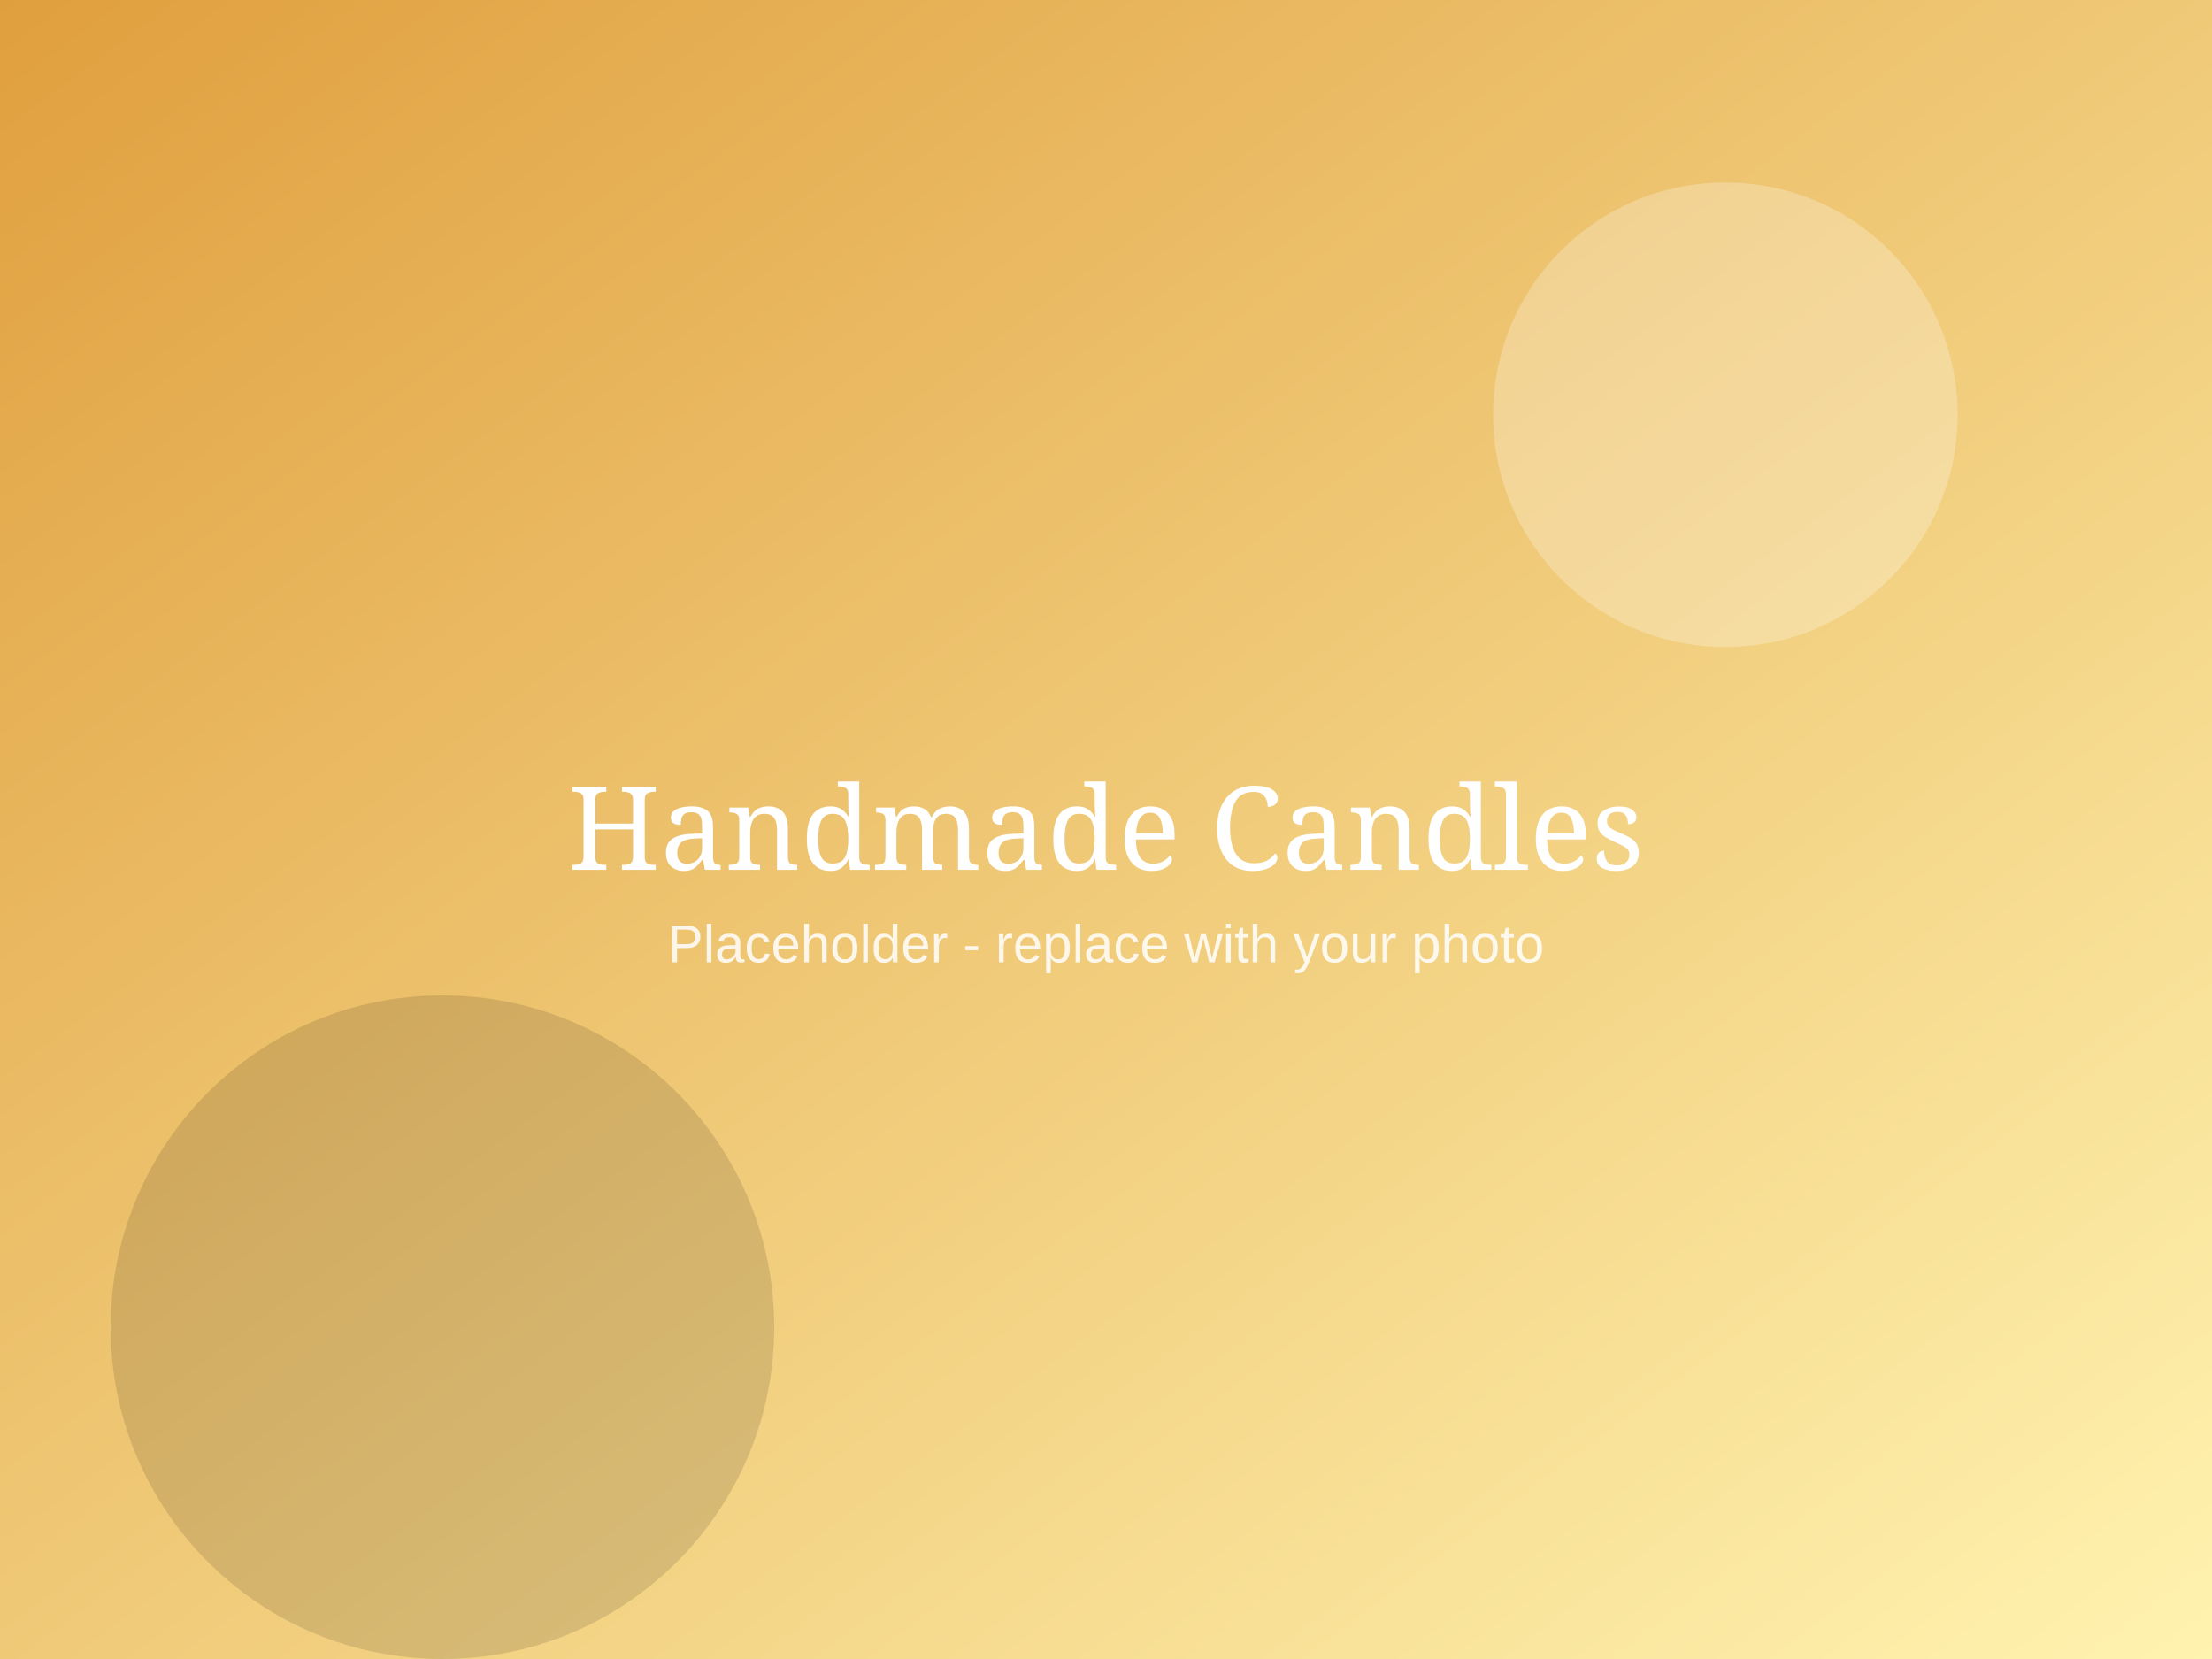
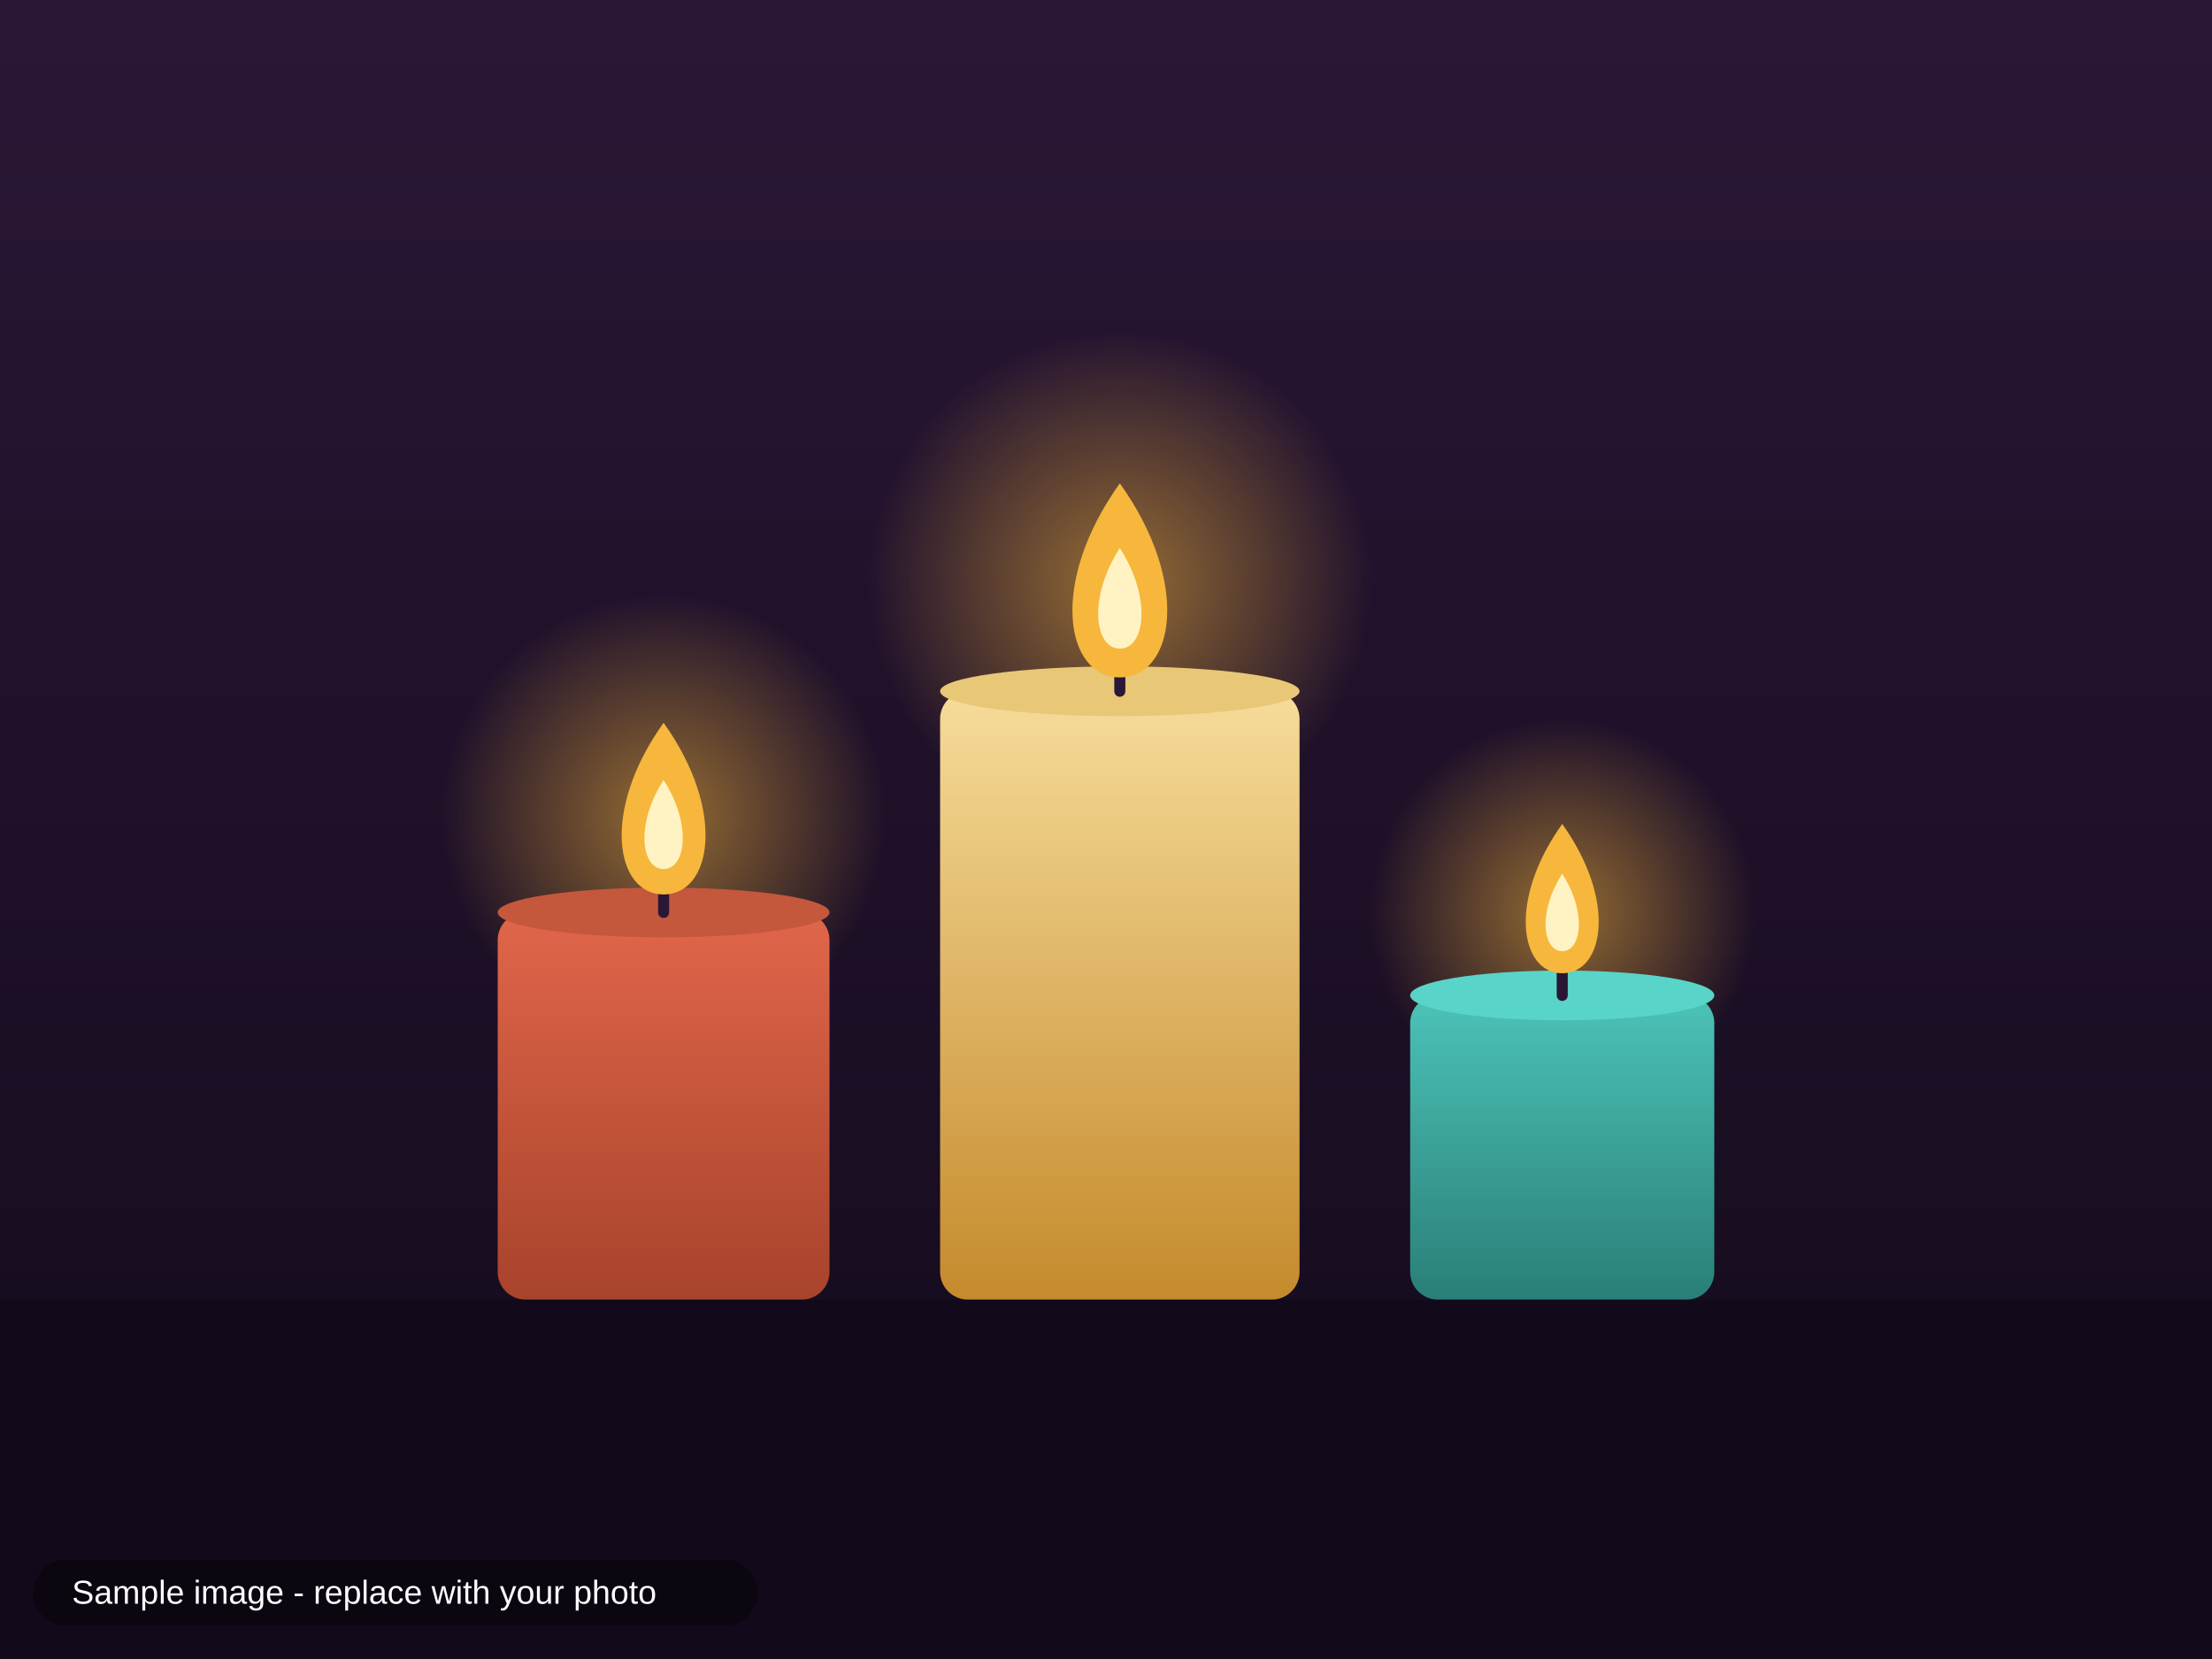
<svg xmlns="http://www.w3.org/2000/svg" viewBox="0 0 800 600" width="800" height="600">
  <defs>
-     <linearGradient id="g" x1="0" y1="0" x2="1" y2="1">
-       <stop offset="0" stop-color="#e09f3e" />
-       <stop offset="1" stop-color="#fff3b0" />
+     <linearGradient id="cb" x1="0" y1="0" x2="0" y2="1">
+       <stop offset="0" stop-color="#2a1736" />
+       <stop offset="1" stop-color="#120a1a" />
+     </linearGradient>
+     <radialGradient id="glow">
+       <stop offset="0" stop-color="#f6b73c" stop-opacity="0.55" />
+       <stop offset="1" stop-color="#f6b73c" stop-opacity="0" />
+     </radialGradient>
+     <linearGradient id="c1" x1="0" y1="0" x2="0" y2="1">
+       <stop offset="0" stop-color="#e0664a" />
+       <stop offset="1" stop-color="#a8432c" />
+     </linearGradient>
+     <linearGradient id="c2" x1="0" y1="0" x2="0" y2="1">
+       <stop offset="0" stop-color="#f6dc9a" />
+       <stop offset="1" stop-color="#c58a2c" />
+     </linearGradient>
+     <linearGradient id="c3" x1="0" y1="0" x2="0" y2="1">
+       <stop offset="0" stop-color="#4cc3b8" />
+       <stop offset="1" stop-color="#2a7f78" />
    </linearGradient>
  </defs>
-   <rect width="800" height="600" fill="url(#g)" />
-   <circle cx="624.0" cy="150.0" r="84" fill="#ffffff" fill-opacity=".25" />
-   <circle cx="160.0" cy="480.0" r="120.0" fill="#000000" fill-opacity=".12" />
-   <text x="50%" y="50%" text-anchor="middle" dominant-baseline="middle" font-family="Georgia,serif" font-size="42" fill="#fff">Handmade Candles</text>
-   <text x="50%" y="348.0" text-anchor="middle" font-family="Arial,sans-serif" font-size="19.2" fill="#fff" fill-opacity=".85">Placeholder - replace with your photo</text>
+   <rect width="800" height="600" fill="url(#cb)" />
+   <rect y="470" width="800" height="130" fill="#120a1a" />
+   <circle cx="240.0" cy="295.5" r="80.5" fill="url(#glow)" />
+   <rect x="180" y="330" width="120" height="140" rx="10" fill="url(#c1)" />
+   <ellipse cx="240.0" cy="330" rx="60.0" ry="9" fill="#c4573c" />
+   <rect x="238.0" y="316" width="4" height="16" rx="2" fill="#2a1736" />
+   <g transform="translate(240.0 312) scale(1.15)">
+     <path d="M0 -44 C20 -16 15 10 0 10 C-15 10 -20 -16 0 -44 Z" fill="#f6b73c" />
+     <path d="M0 -26 C9 -12 7 2 0 2 C-7 2 -9 -12 0 -26 Z" fill="#fff3c4" />
+   </g>
+   <circle cx="405.0" cy="211.0" r="91.0" fill="url(#glow)" />
+   <rect x="340" y="250" width="130" height="220" rx="10" fill="url(#c2)" />
+   <ellipse cx="405.0" cy="250" rx="65.0" ry="9" fill="#e8c777" />
+   <rect x="403.0" y="236" width="4" height="16" rx="2" fill="#2a1736" />
+   <g transform="translate(405.0 232) scale(1.3)">
+     <path d="M0 -44 C20 -16 15 10 0 10 C-15 10 -20 -16 0 -44 Z" fill="#f6b73c" />
+     <path d="M0 -26 C9 -12 7 2 0 2 C-7 2 -9 -12 0 -26 Z" fill="#fff3c4" />
+   </g>
+   <circle cx="565.0" cy="330" r="70" fill="url(#glow)" />
+   <rect x="510" y="360" width="110" height="110" rx="10" fill="url(#c3)" />
+   <ellipse cx="565.0" cy="360" rx="55.0" ry="9" fill="#59d4c8" />
+   <rect x="563.0" y="346" width="4" height="16" rx="2" fill="#2a1736" />
+   <g transform="translate(565.0 342) scale(1)">
+     <path d="M0 -44 C20 -16 15 10 0 10 C-15 10 -20 -16 0 -44 Z" fill="#f6b73c" />
+     <path d="M0 -26 C9 -12 7 2 0 2 C-7 2 -9 -12 0 -26 Z" fill="#fff3c4" />
+   </g>
+   <rect x="12" y="564" width="262" height="24" rx="12" fill="#000" fill-opacity=".38" />
+   <text x="26" y="580" font-family="Arial,sans-serif" font-size="12" fill="#fff">Sample image - replace with your photo</text>
</svg>
